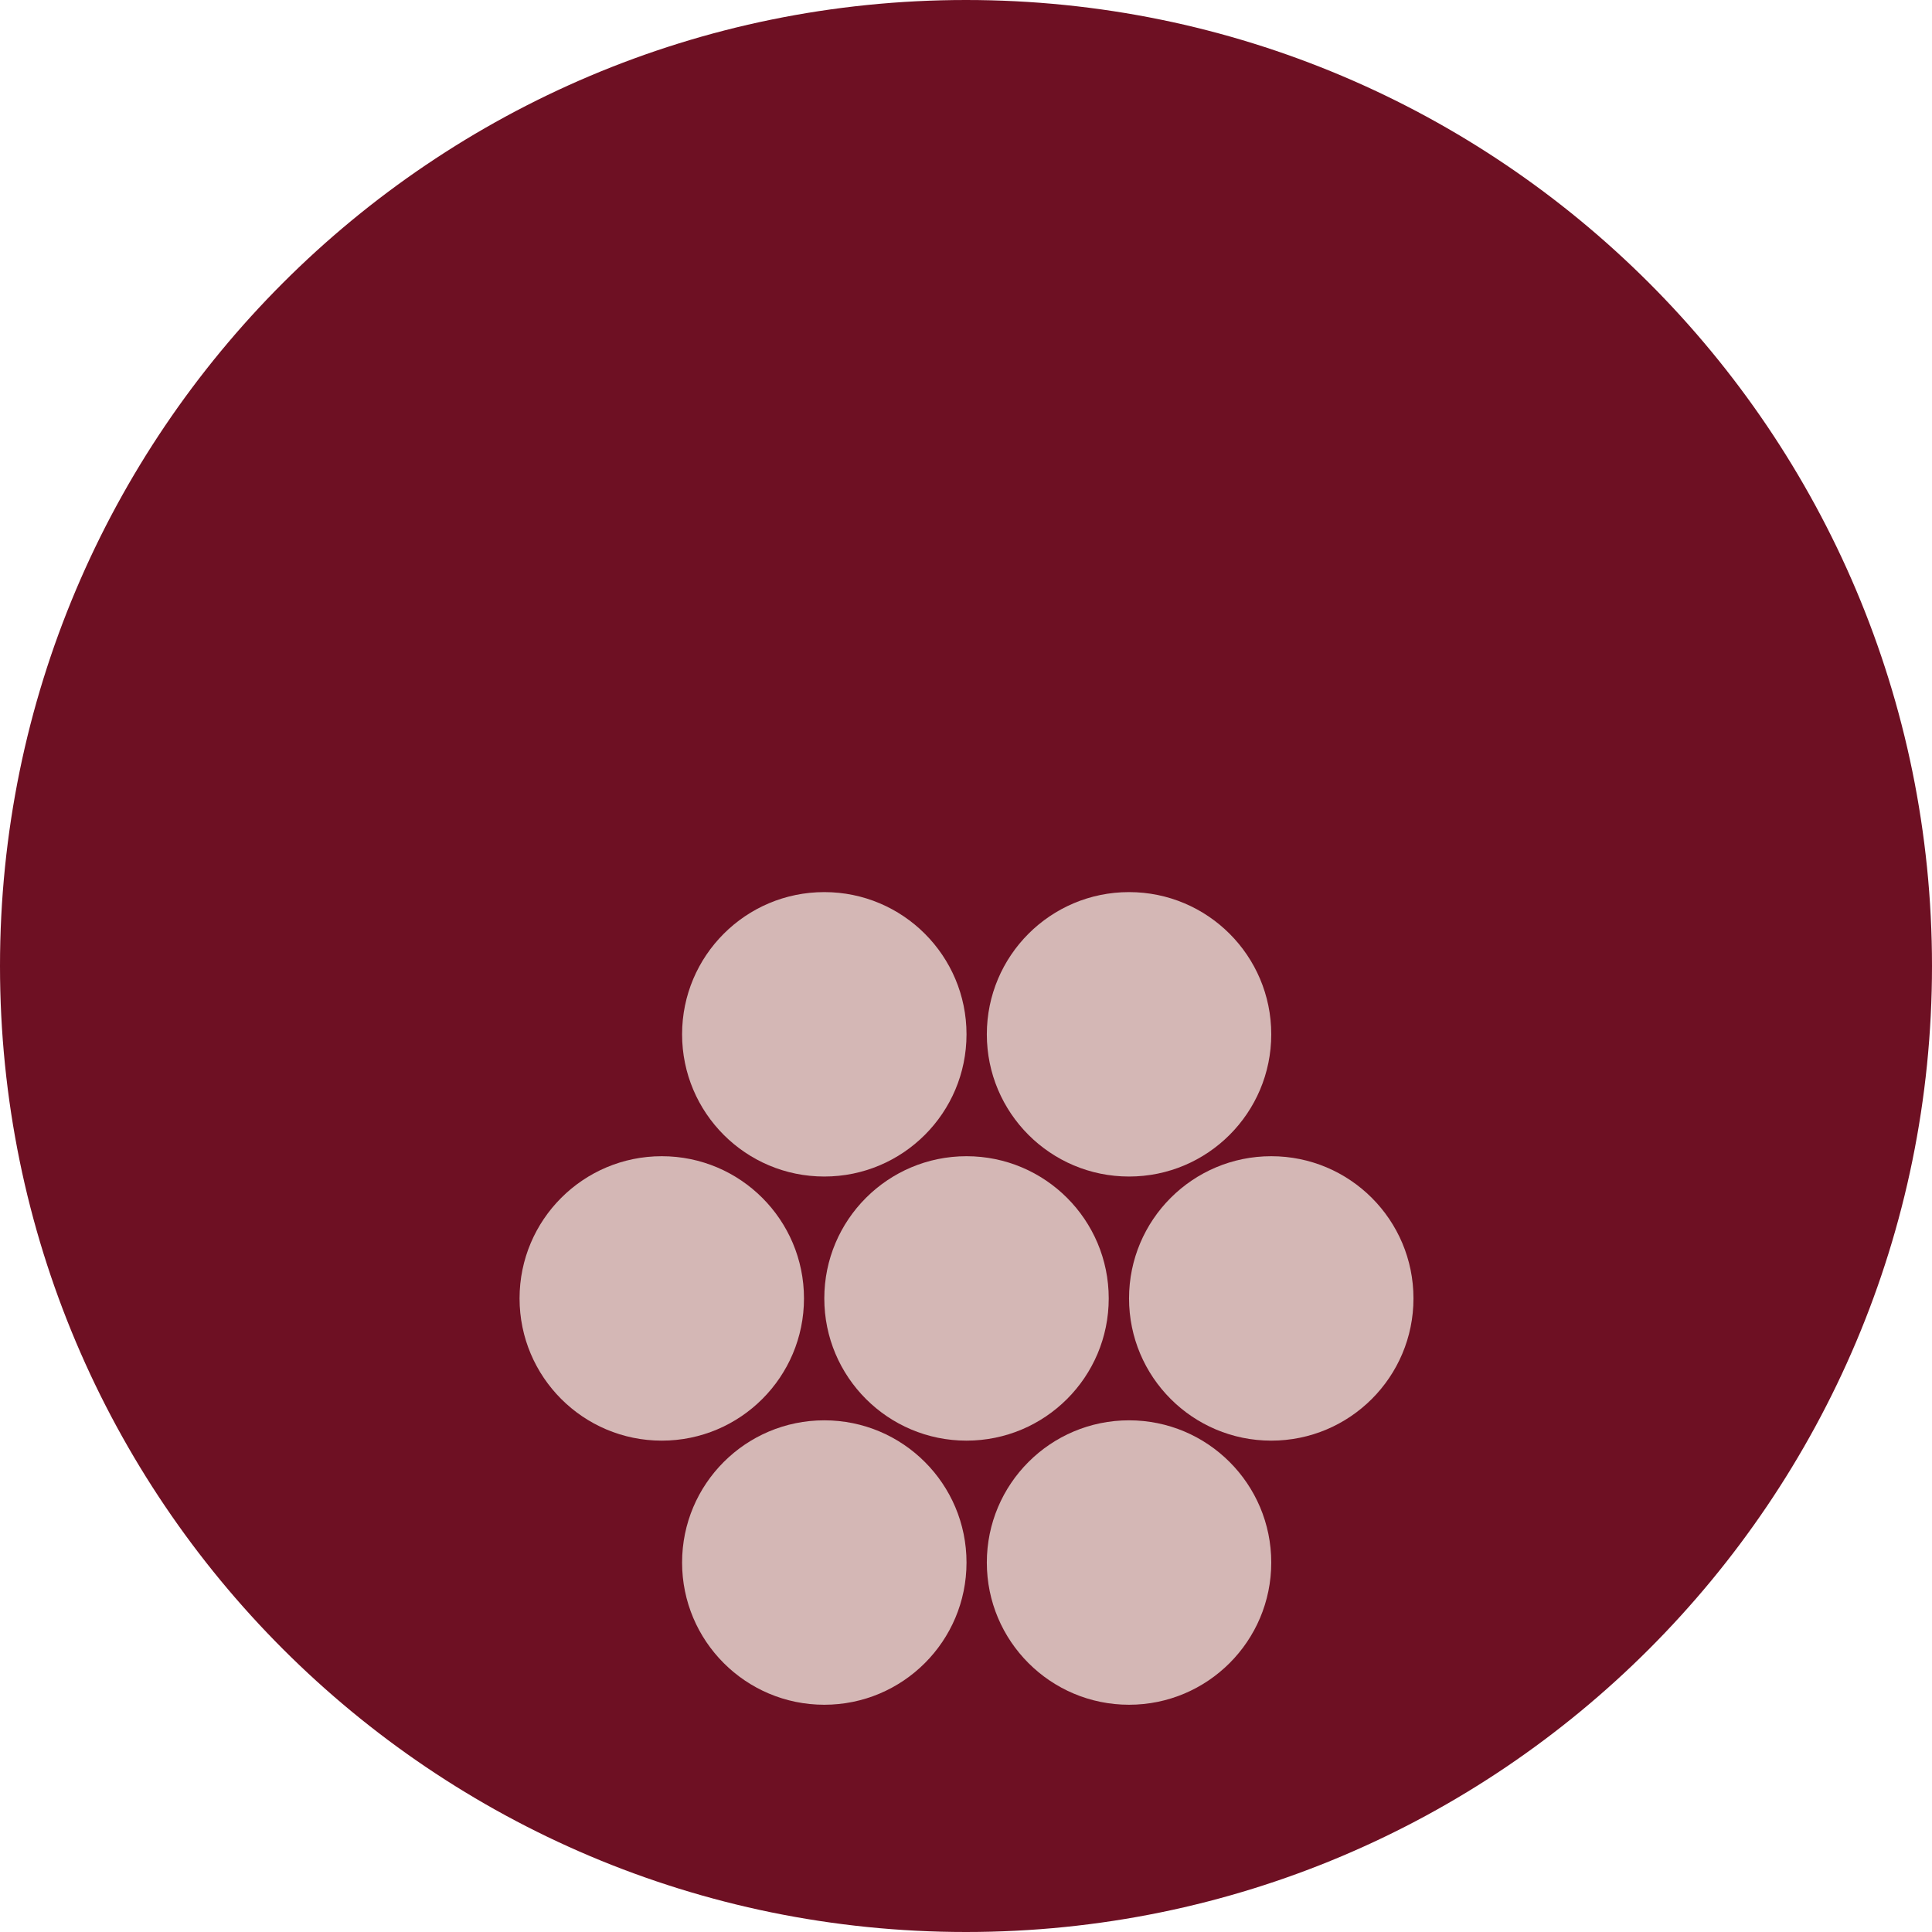
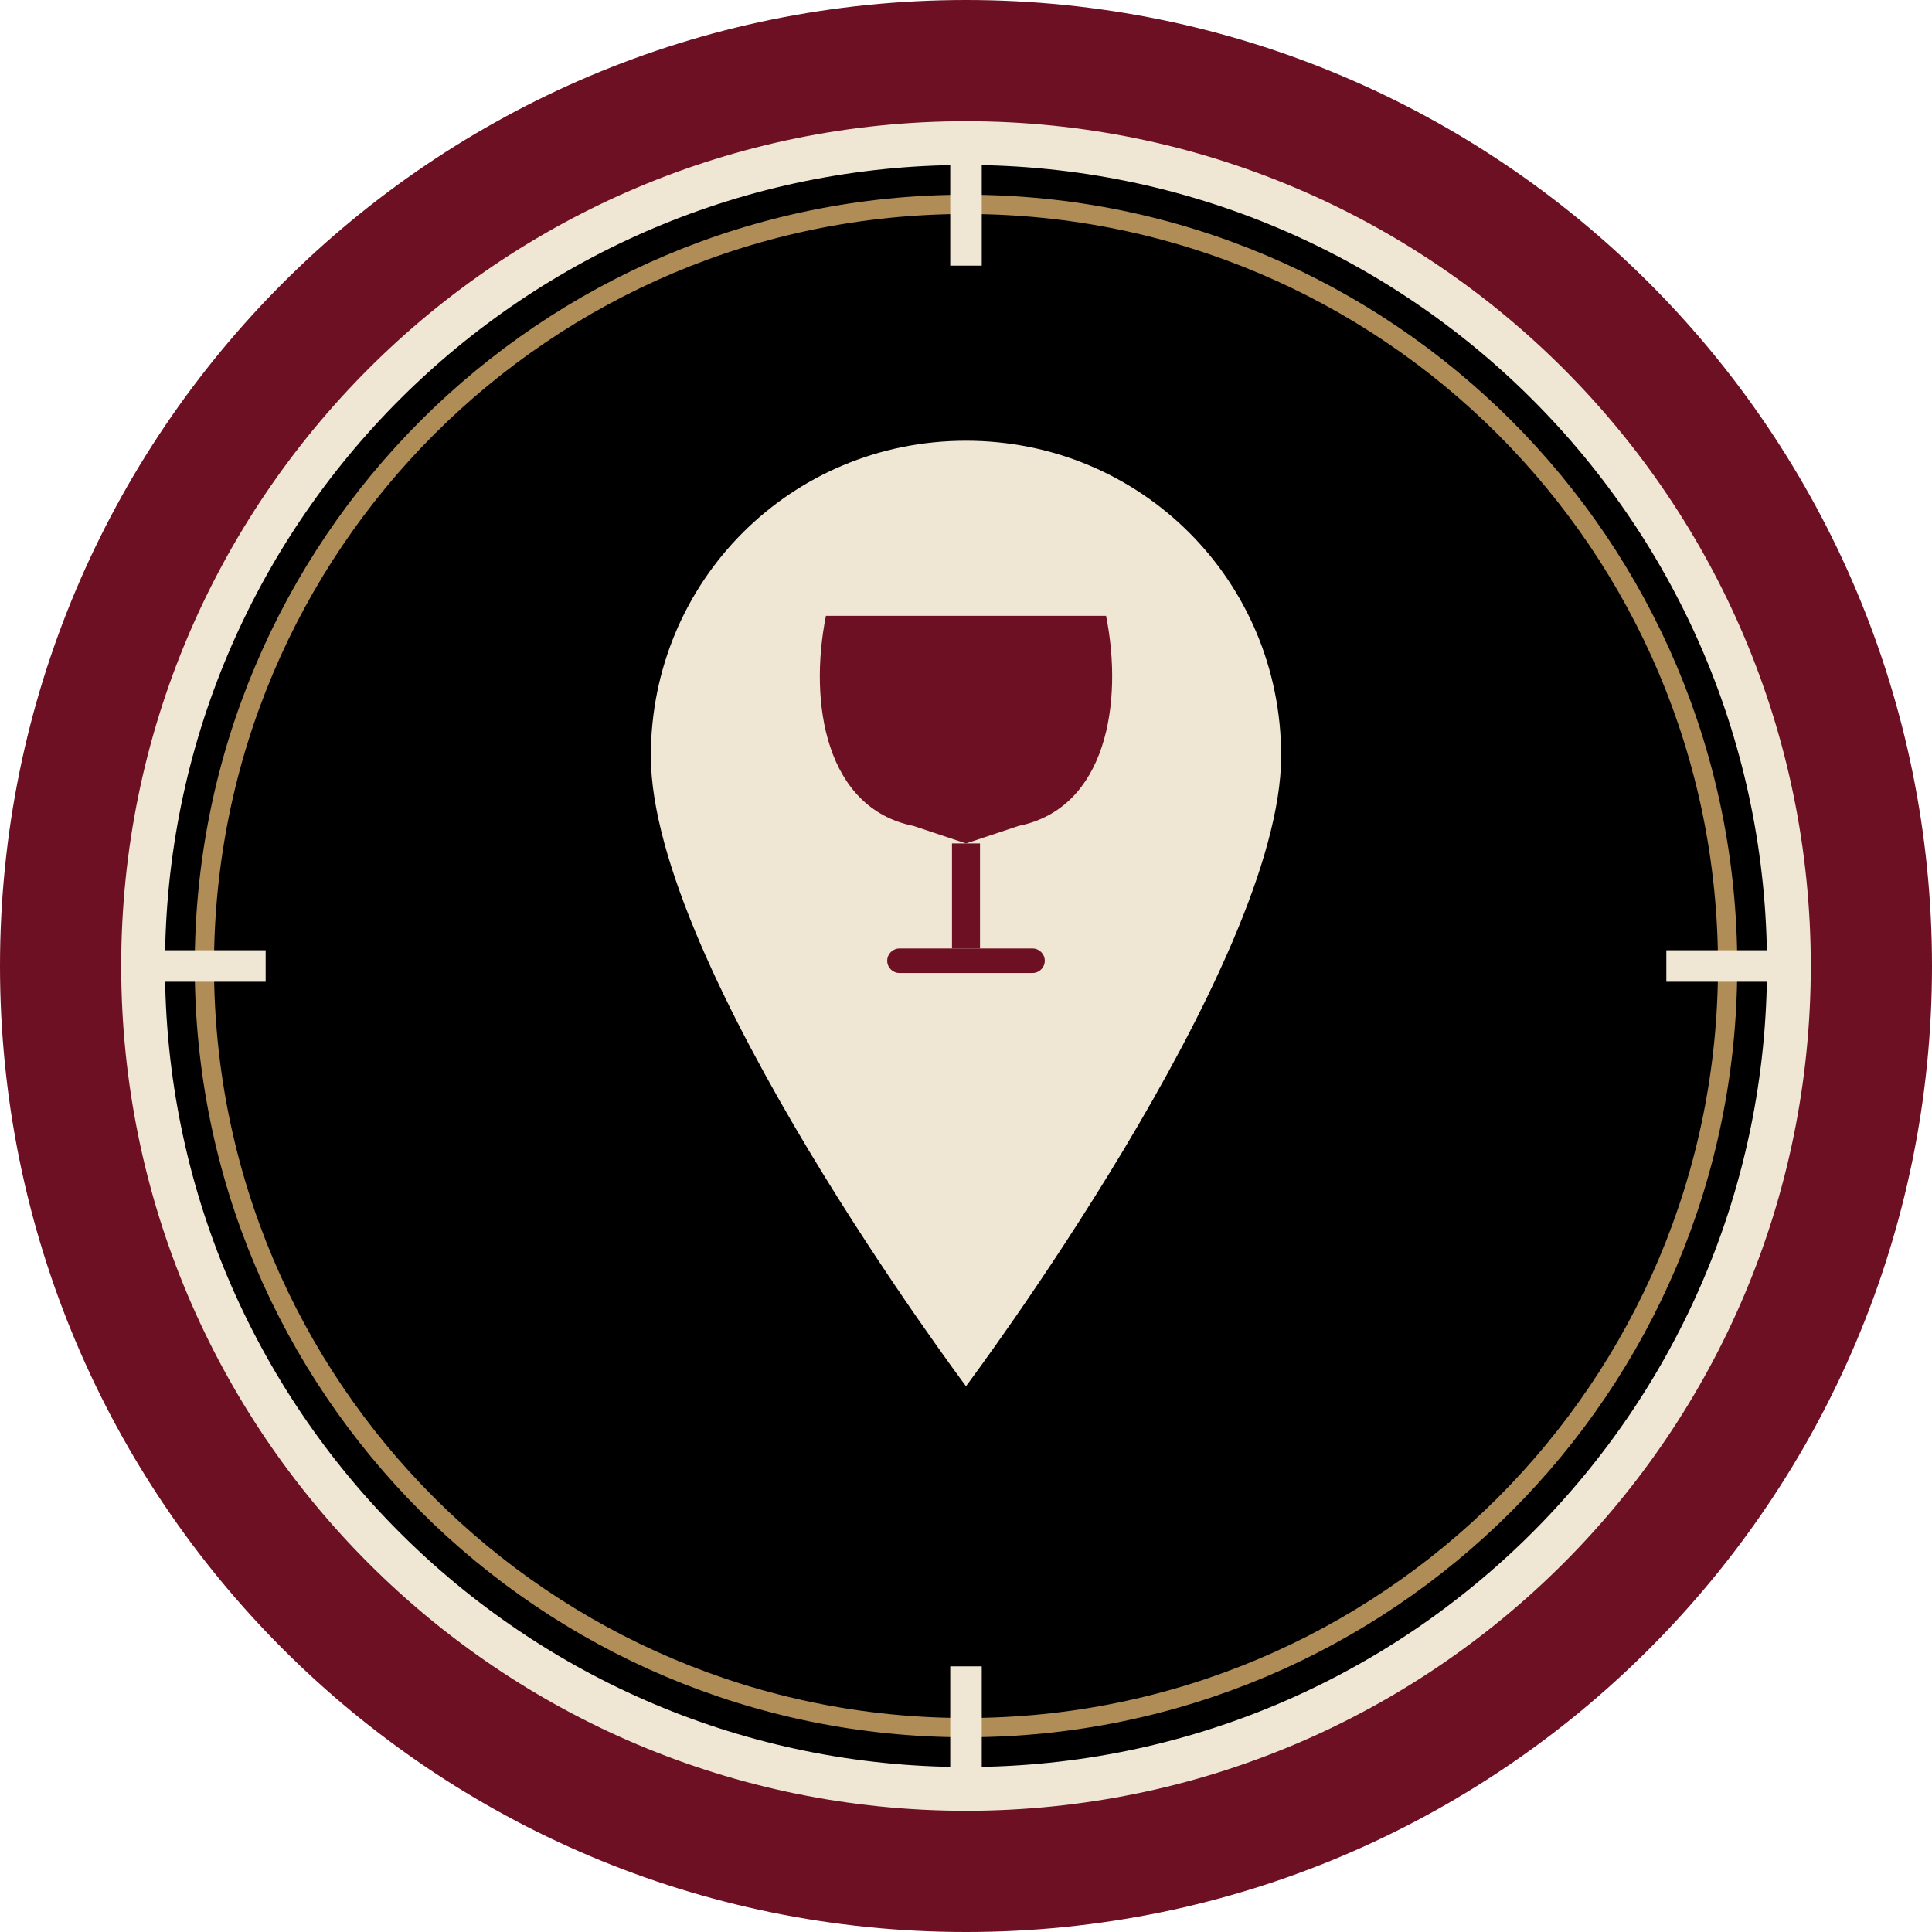
<svg xmlns="http://www.w3.org/2000/svg" width="512" height="512" viewBox="0 0 64 64">
  <circle cx="32" cy="32" r="32" fill="#6E1023" />
-   <g transform="translate(12.5,13.4) scale(0.673)">
-     <circle cx="22" cy="31" r="7" fill="#F5EFE6" opacity="0.75" />
-     <circle cx="37" cy="31" r="7" fill="#F5EFE6" opacity="0.75" />
-     <circle cx="14" cy="44" r="7" fill="#F5EFE6" opacity="0.75" />
-     <circle cx="29" cy="44" r="7" fill="#F5EFE6" opacity="0.75" />
-     <circle cx="44" cy="44" r="7" fill="#F5EFE6" opacity="0.75" />
-     <circle cx="22" cy="57" r="7" fill="#F5EFE6" opacity="0.75" />
-     <circle cx="37" cy="57" r="7" fill="#F5EFE6" opacity="0.75" />
+   <g transform="translate(32,32) scale(0.58) translate(-50,-50)">
+     <circle cx="50" cy="50" r="47" stroke="#EFE6D4" stroke-width="2.5" />
+     <circle cx="50" cy="50" r="43.5" stroke="#B08D57" stroke-width="1.1" />
+     <line x1="50" y1="3" x2="50" y2="10" stroke="#EFE6D4" stroke-width="1.8" />
+     <line x1="50" y1="97" x2="50" y2="90" stroke="#EFE6D4" stroke-width="1.8" />
+     <line x1="3" y1="50" x2="10" y2="50" stroke="#EFE6D4" stroke-width="1.8" />
+     <line x1="97" y1="50" x2="90" y2="50" stroke="#EFE6D4" stroke-width="1.8" />
+     <path d="M50 20 C40 20 32 28 32 38 C32 50 50 74 50 74 C50 74 68 50 68 38 C68 28 60 20 50 20Z" fill="#EFE6D4" />
+     <path d="M42 30 C41 35 42 41 47 42 L50 43 L53 42 C58 41 59 35 58 30 Z" fill="#6E1023" />
+     <rect x="49.2" y="43" width="1.6" height="6" fill="#6E1023" />
+     <rect x="45.5" y="49" width="9" height="1.4" rx="0.7" fill="#6E1023" />
  </g>
</svg>
